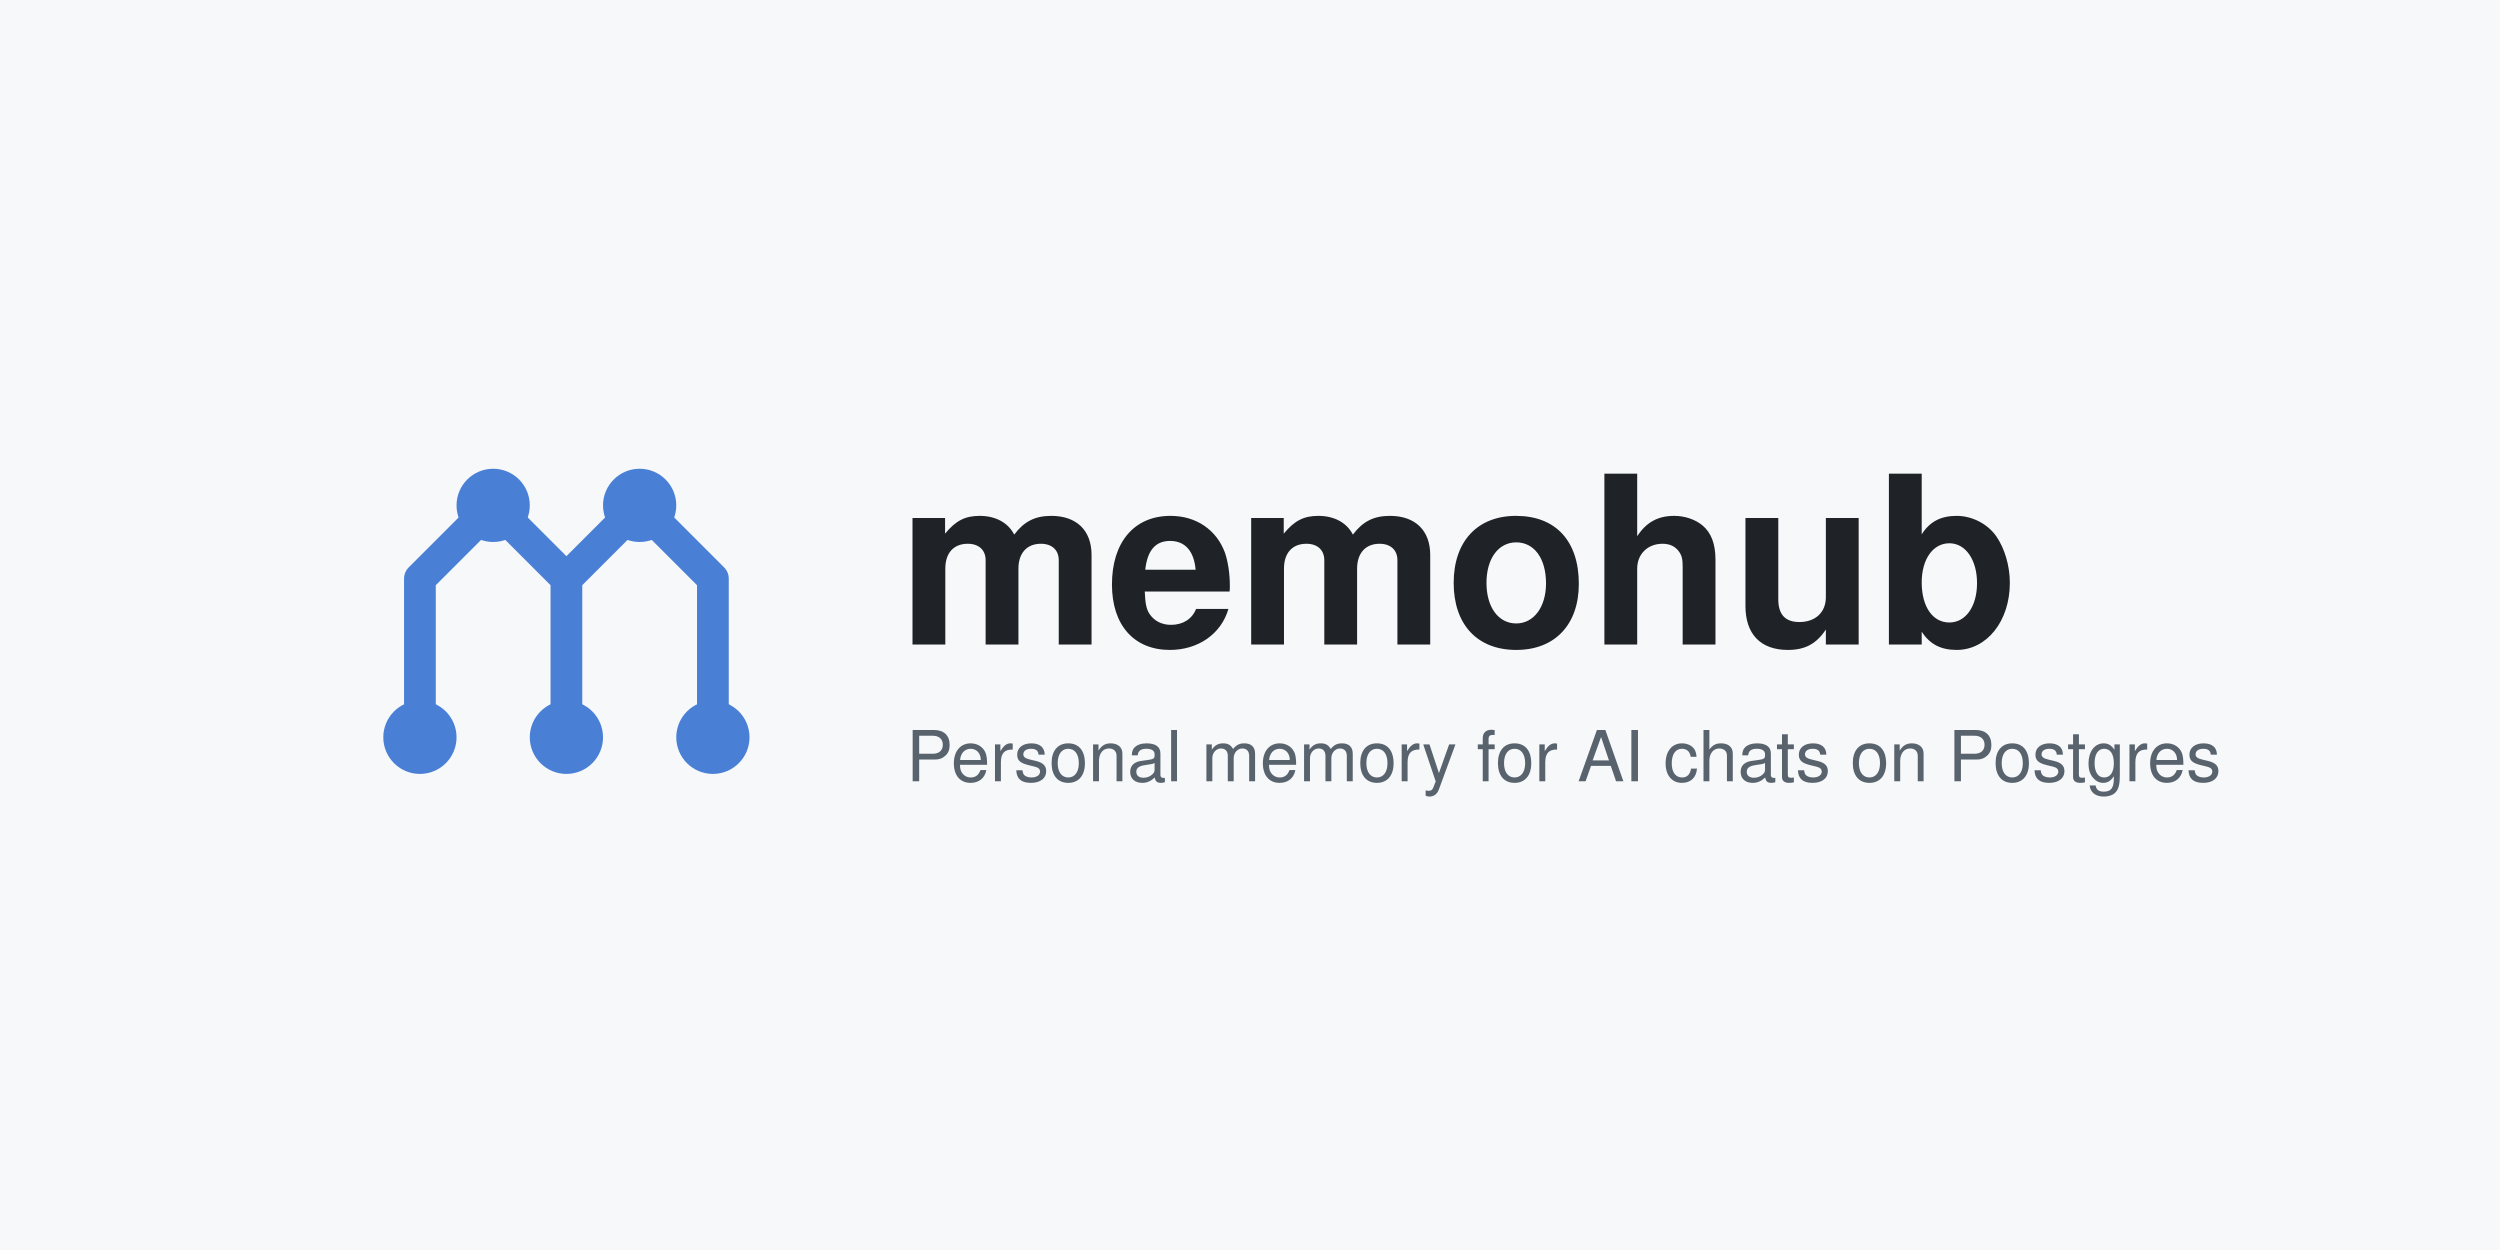
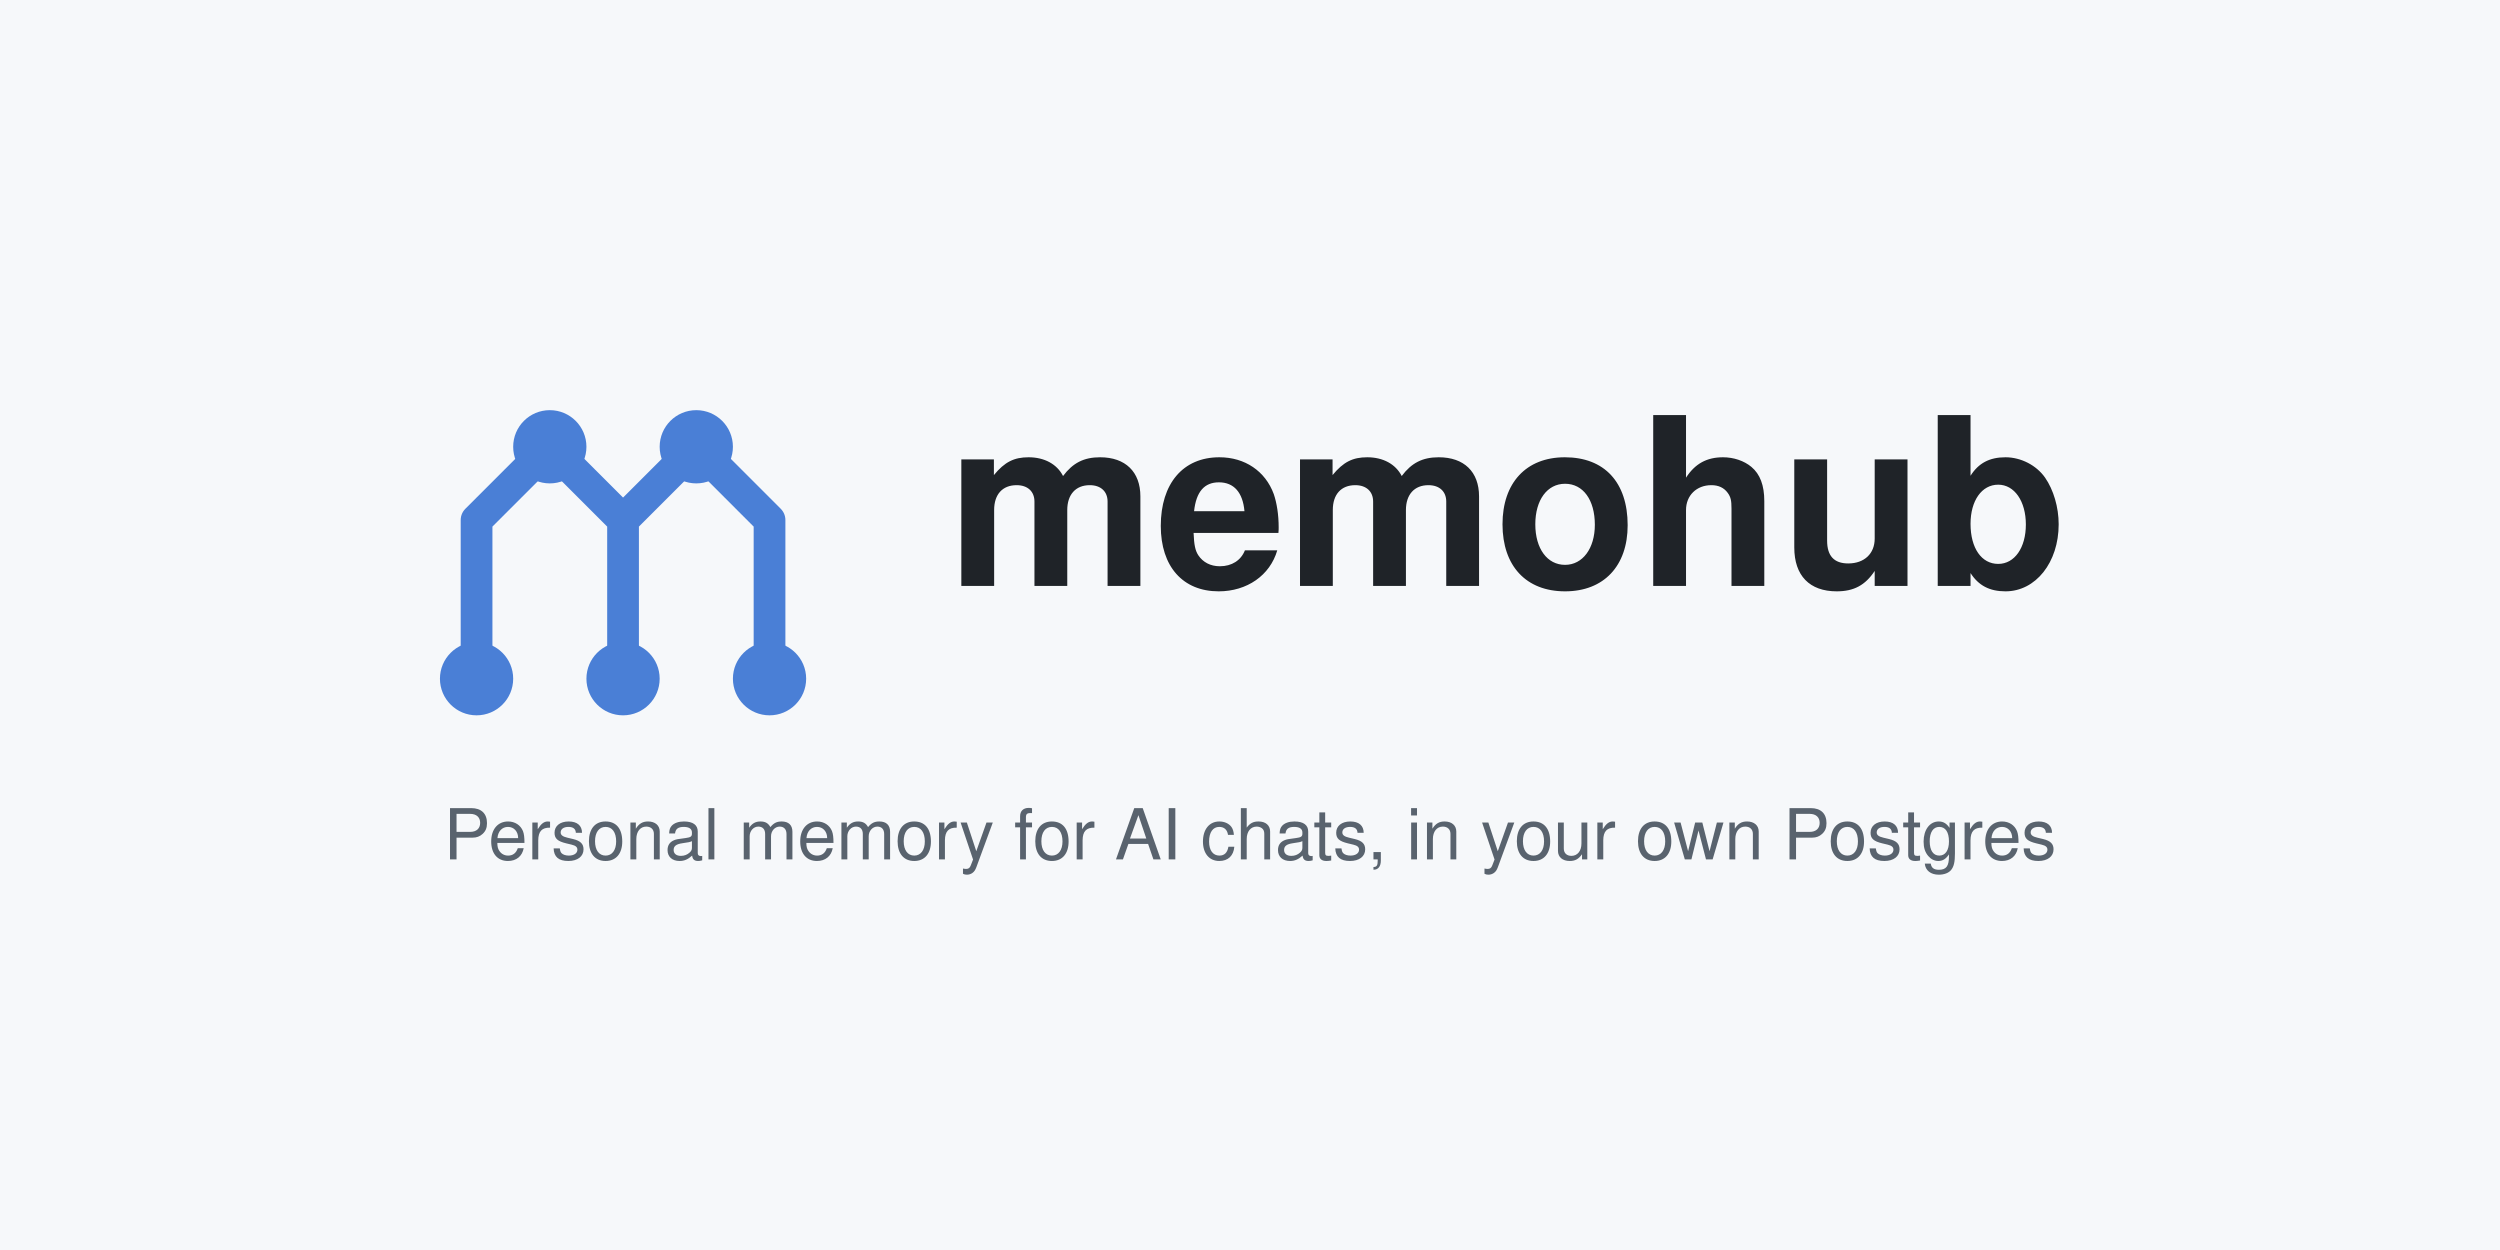
<svg xmlns="http://www.w3.org/2000/svg" viewBox="0 0 1280 640" width="1280" height="640">
  <rect width="1280" height="640" fill="#F6F8FA" />
-   <g transform="translate(190 215) scale(6.25)">
+   <g transform="translate(219 185) scale(6.25)">
    <path d="M4 26V13l6-6 6 6v13M16 13l6-6 6 6v13" fill="none" stroke="#4A7FD6" stroke-width="2.6" stroke-linecap="round" stroke-linejoin="round" />
    <g fill="#4A7FD6">
      <circle cx="4" cy="26" r="3" />
      <circle cx="16" cy="26" r="3" />
      <circle cx="28" cy="26" r="3" />
      <circle cx="10" cy="7" r="3" />
      <circle cx="22" cy="7" r="3" />
    </g>
  </g>
  <g font-family="-apple-system, 'Helvetica Neue', Helvetica, Arial, sans-serif">
-     <text x="460" y="330" font-size="120" font-weight="700" fill="#1F2328">memohub</text>
-     <text x="464" y="400" font-size="36" fill="#59636E">Personal memory for AI chats on Postgres</text>
+     <text x="485" y="300" font-size="120" font-weight="700" fill="#1F2328">memohub</text>
+     <text x="640" y="440" font-size="36" fill="#59636E" text-anchor="middle">Personal memory for AI chats, in your own Postgres</text>
  </g>
</svg>
